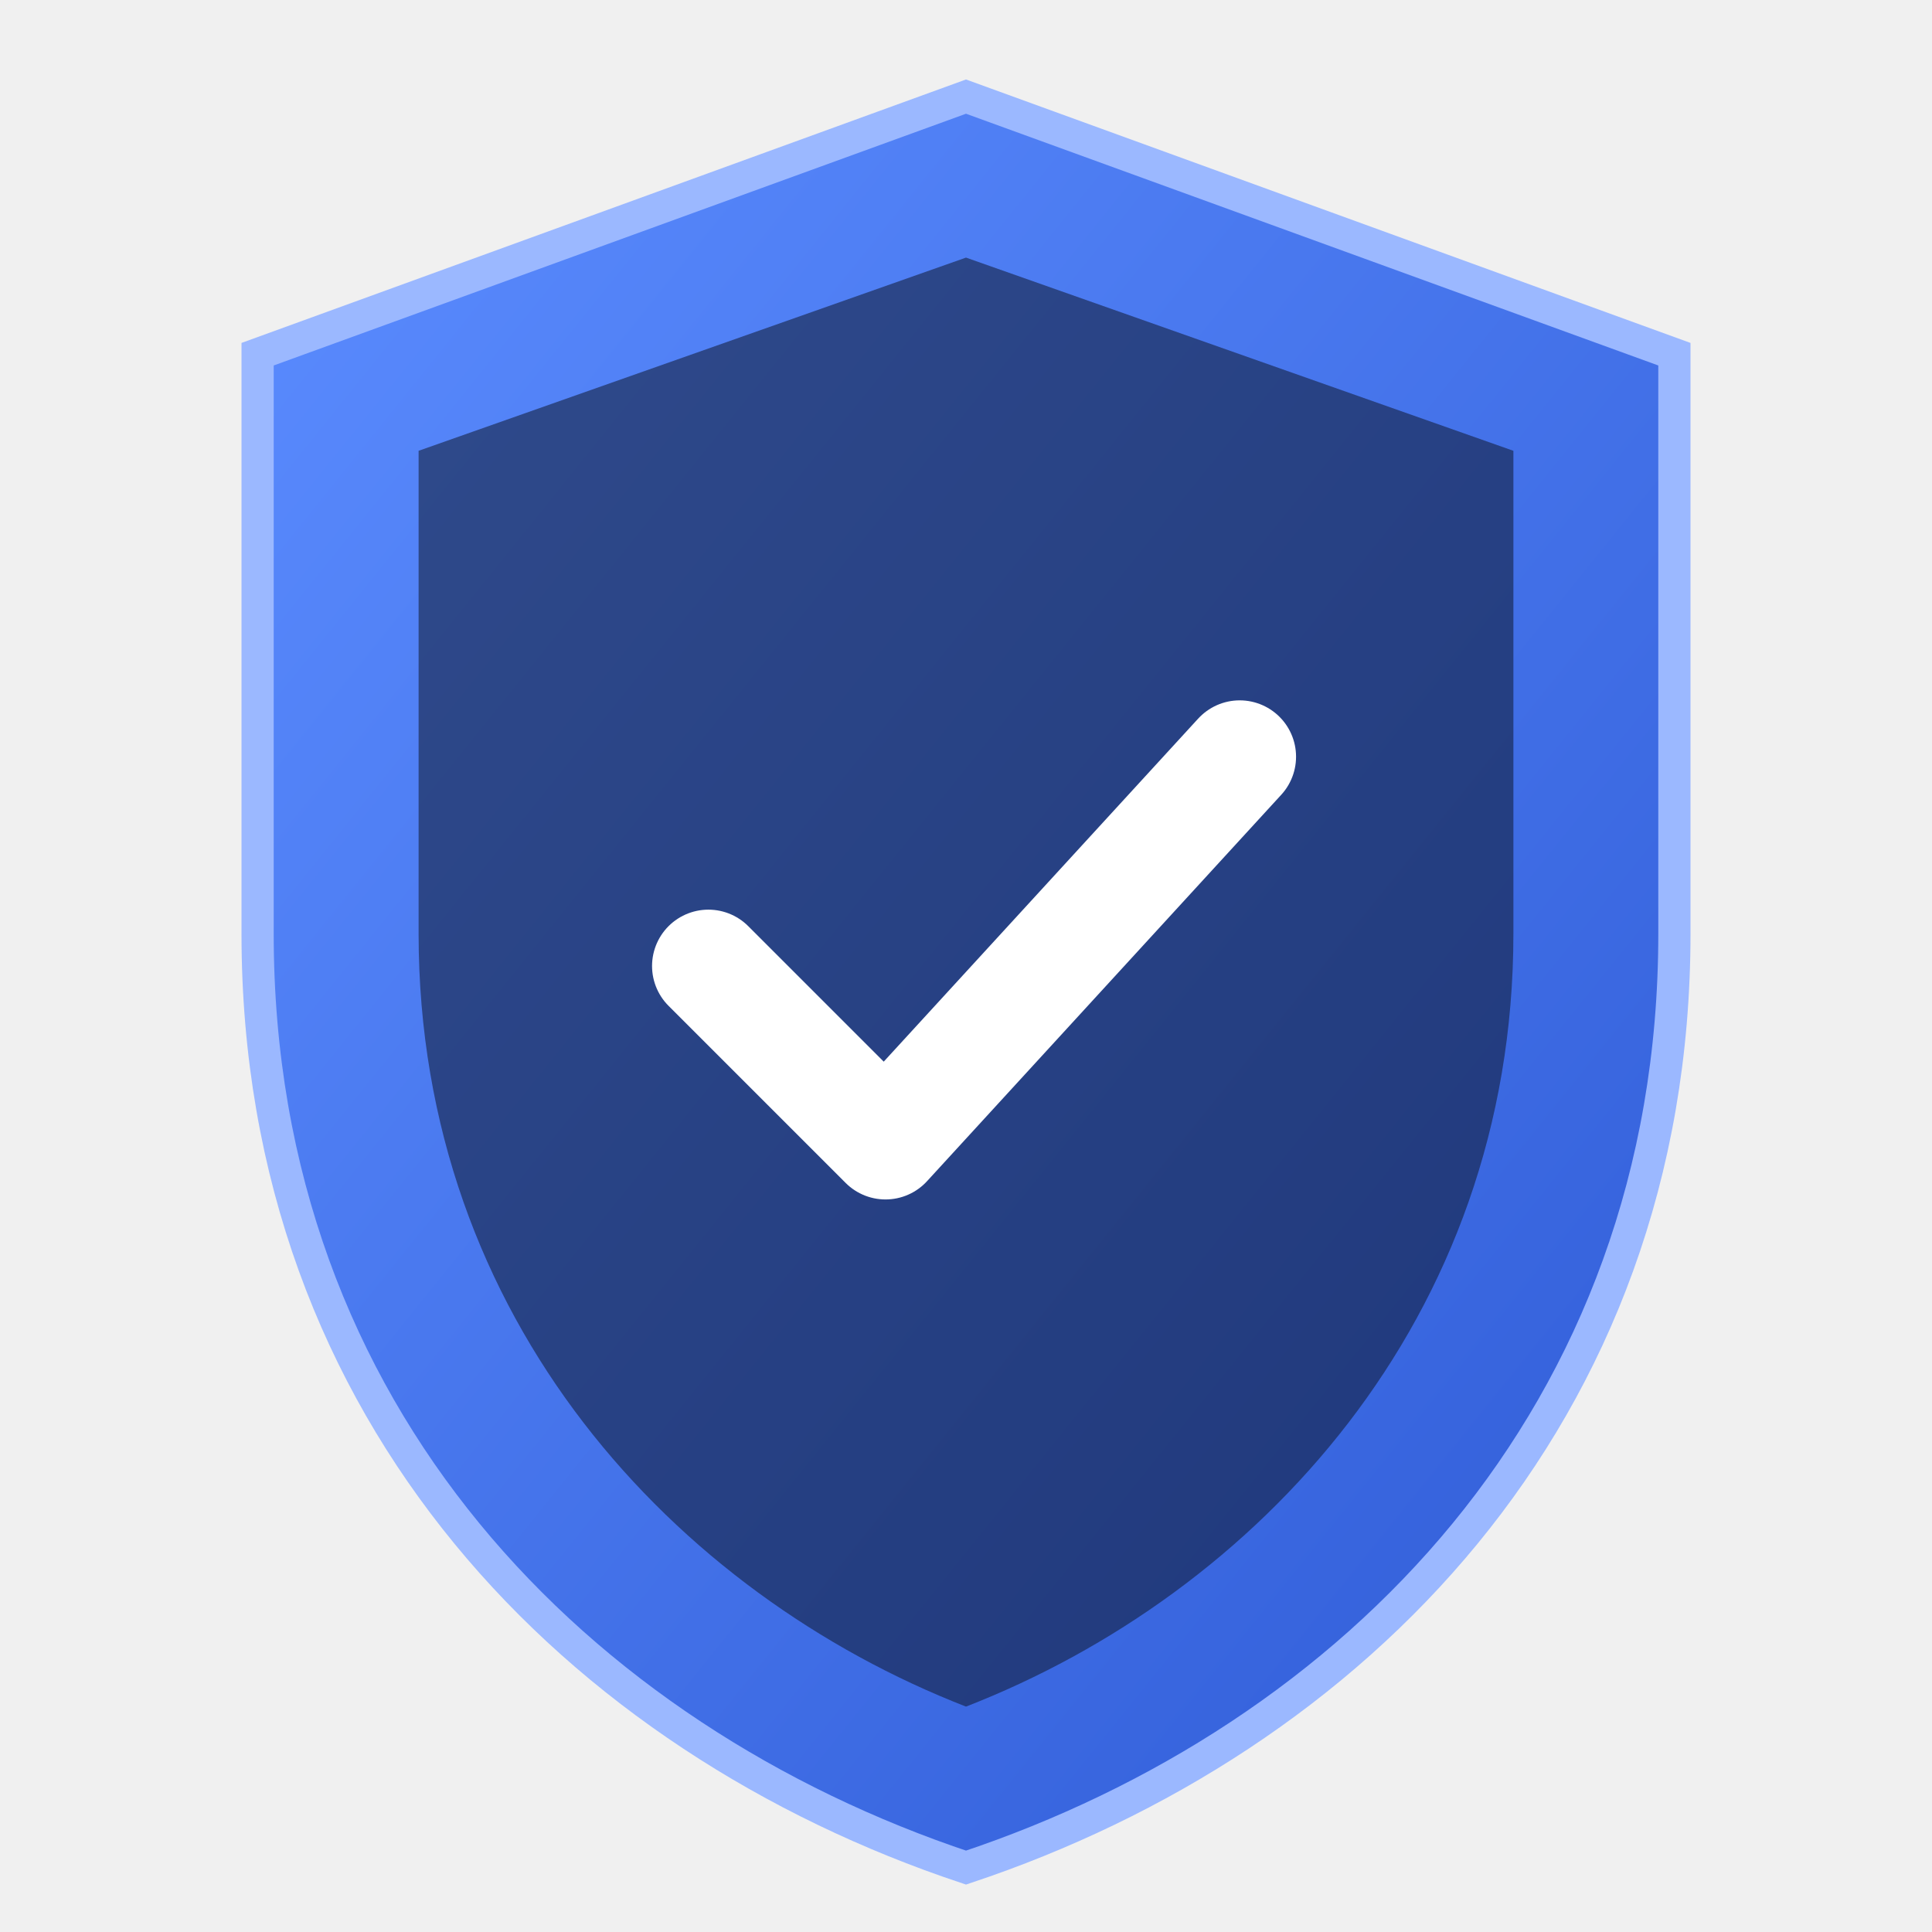
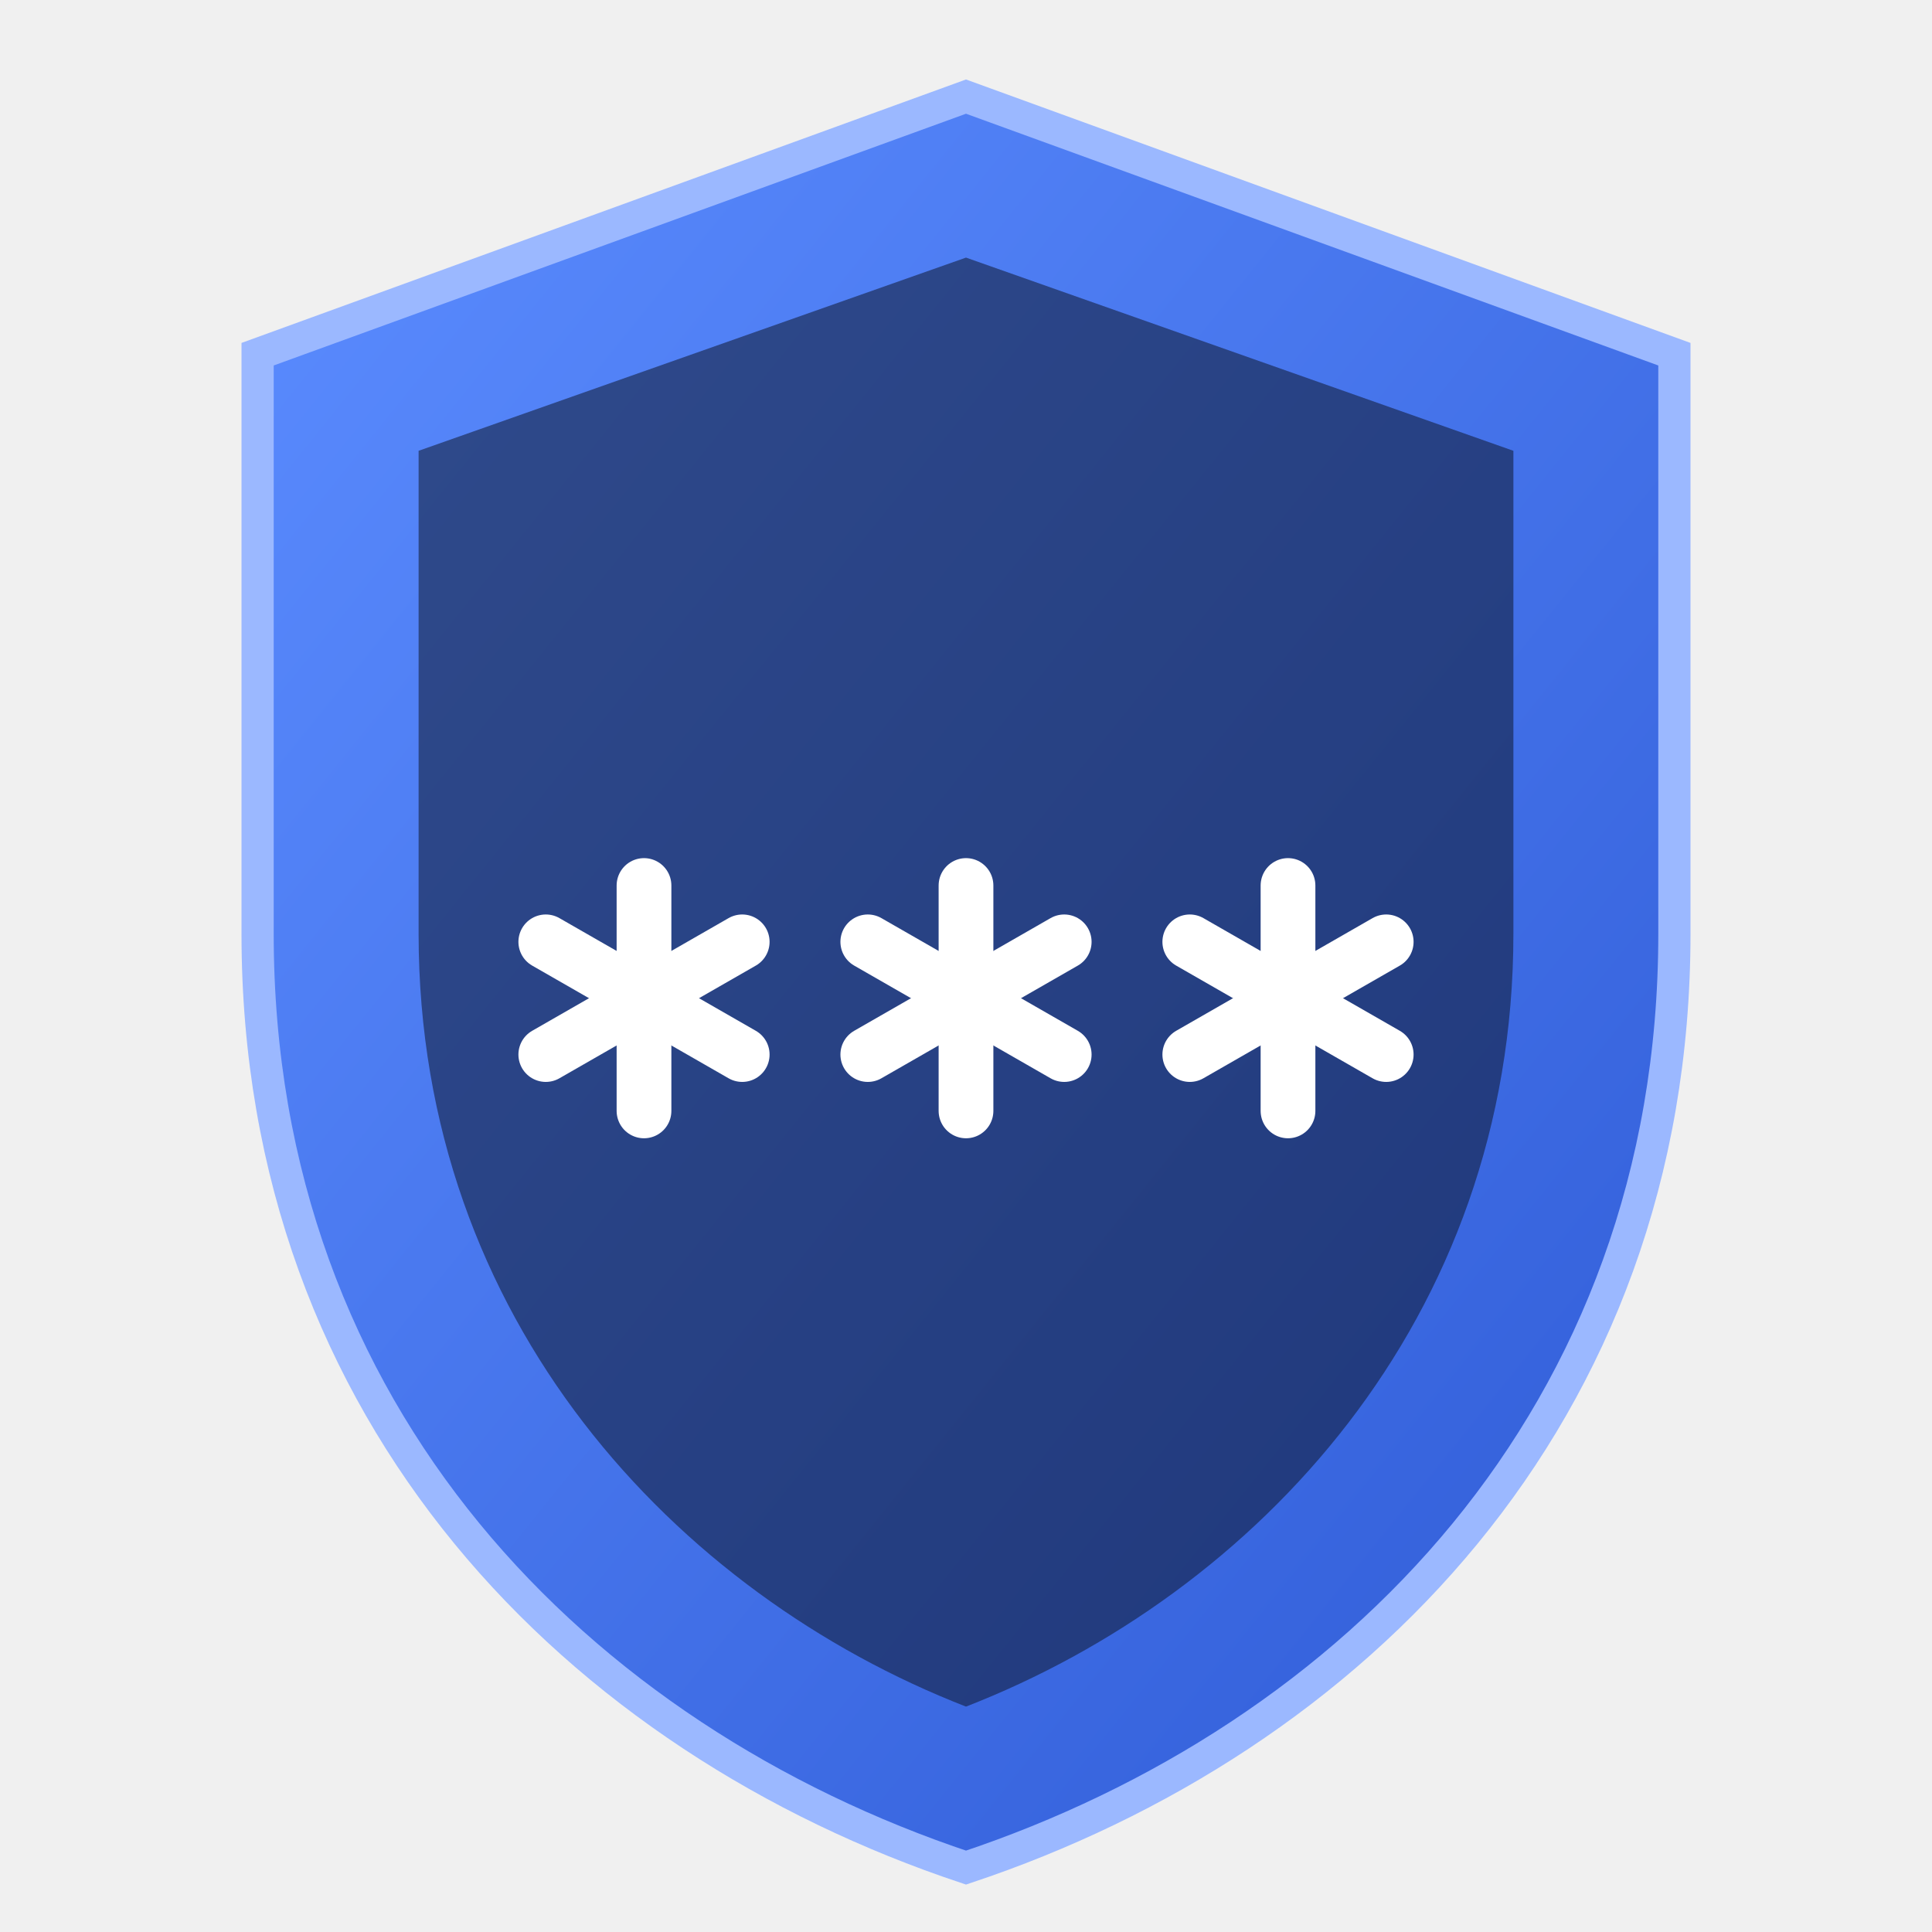
<svg xmlns="http://www.w3.org/2000/svg" viewBox="0 0 120 120" width="120" height="120" role="img" aria-label="SCDLP shield">
  <defs>
    <linearGradient id="g" x1="0" y1="0" x2="1" y2="1">
      <stop offset="0" stop-color="#5b8cff" />
      <stop offset="1" stop-color="#2f5bd6" />
    </linearGradient>
  </defs>
  <path d="M60 6 L104 22 V58 C104 88 84 108 60 116 C36 108 16 88 16 58 V22 Z" fill="url(#g)" stroke="#9bb8ff" stroke-width="2" />
  <path d="M60 16 L94 28 V58 C94 82 78 99 60 106 C42 99 26 82 26 58 V28 Z" fill="#0e1730" opacity="0.55" />
-   <path d="M44 60 l11 11 22 -24" fill="none" stroke="#ffffff" stroke-width="7" stroke-linecap="round" stroke-linejoin="round" />
+   <g stroke="#ffffff" stroke-width="3.4" stroke-linecap="round">
+     <line x1="40" y1="55" x2="40" y2="69" />
+     <line x1="33.9" y1="65.5" x2="46.1" y2="58.5" />
+     <line x1="46.1" y1="65.5" x2="33.9" y2="58.5" />
+     <line x1="60" y1="55" x2="60" y2="69" />
+     <line x1="53.9" y1="65.5" x2="66.1" y2="58.5" />
+     <line x1="66.1" y1="65.5" x2="53.9" y2="58.5" />
+     <line x1="80" y1="55" x2="80" y2="69" />
+     <line x1="73.9" y1="65.5" x2="86.1" y2="58.5" />
+     <line x1="86.1" y1="65.5" x2="73.9" y2="58.5" />
+   </g>
</svg>
